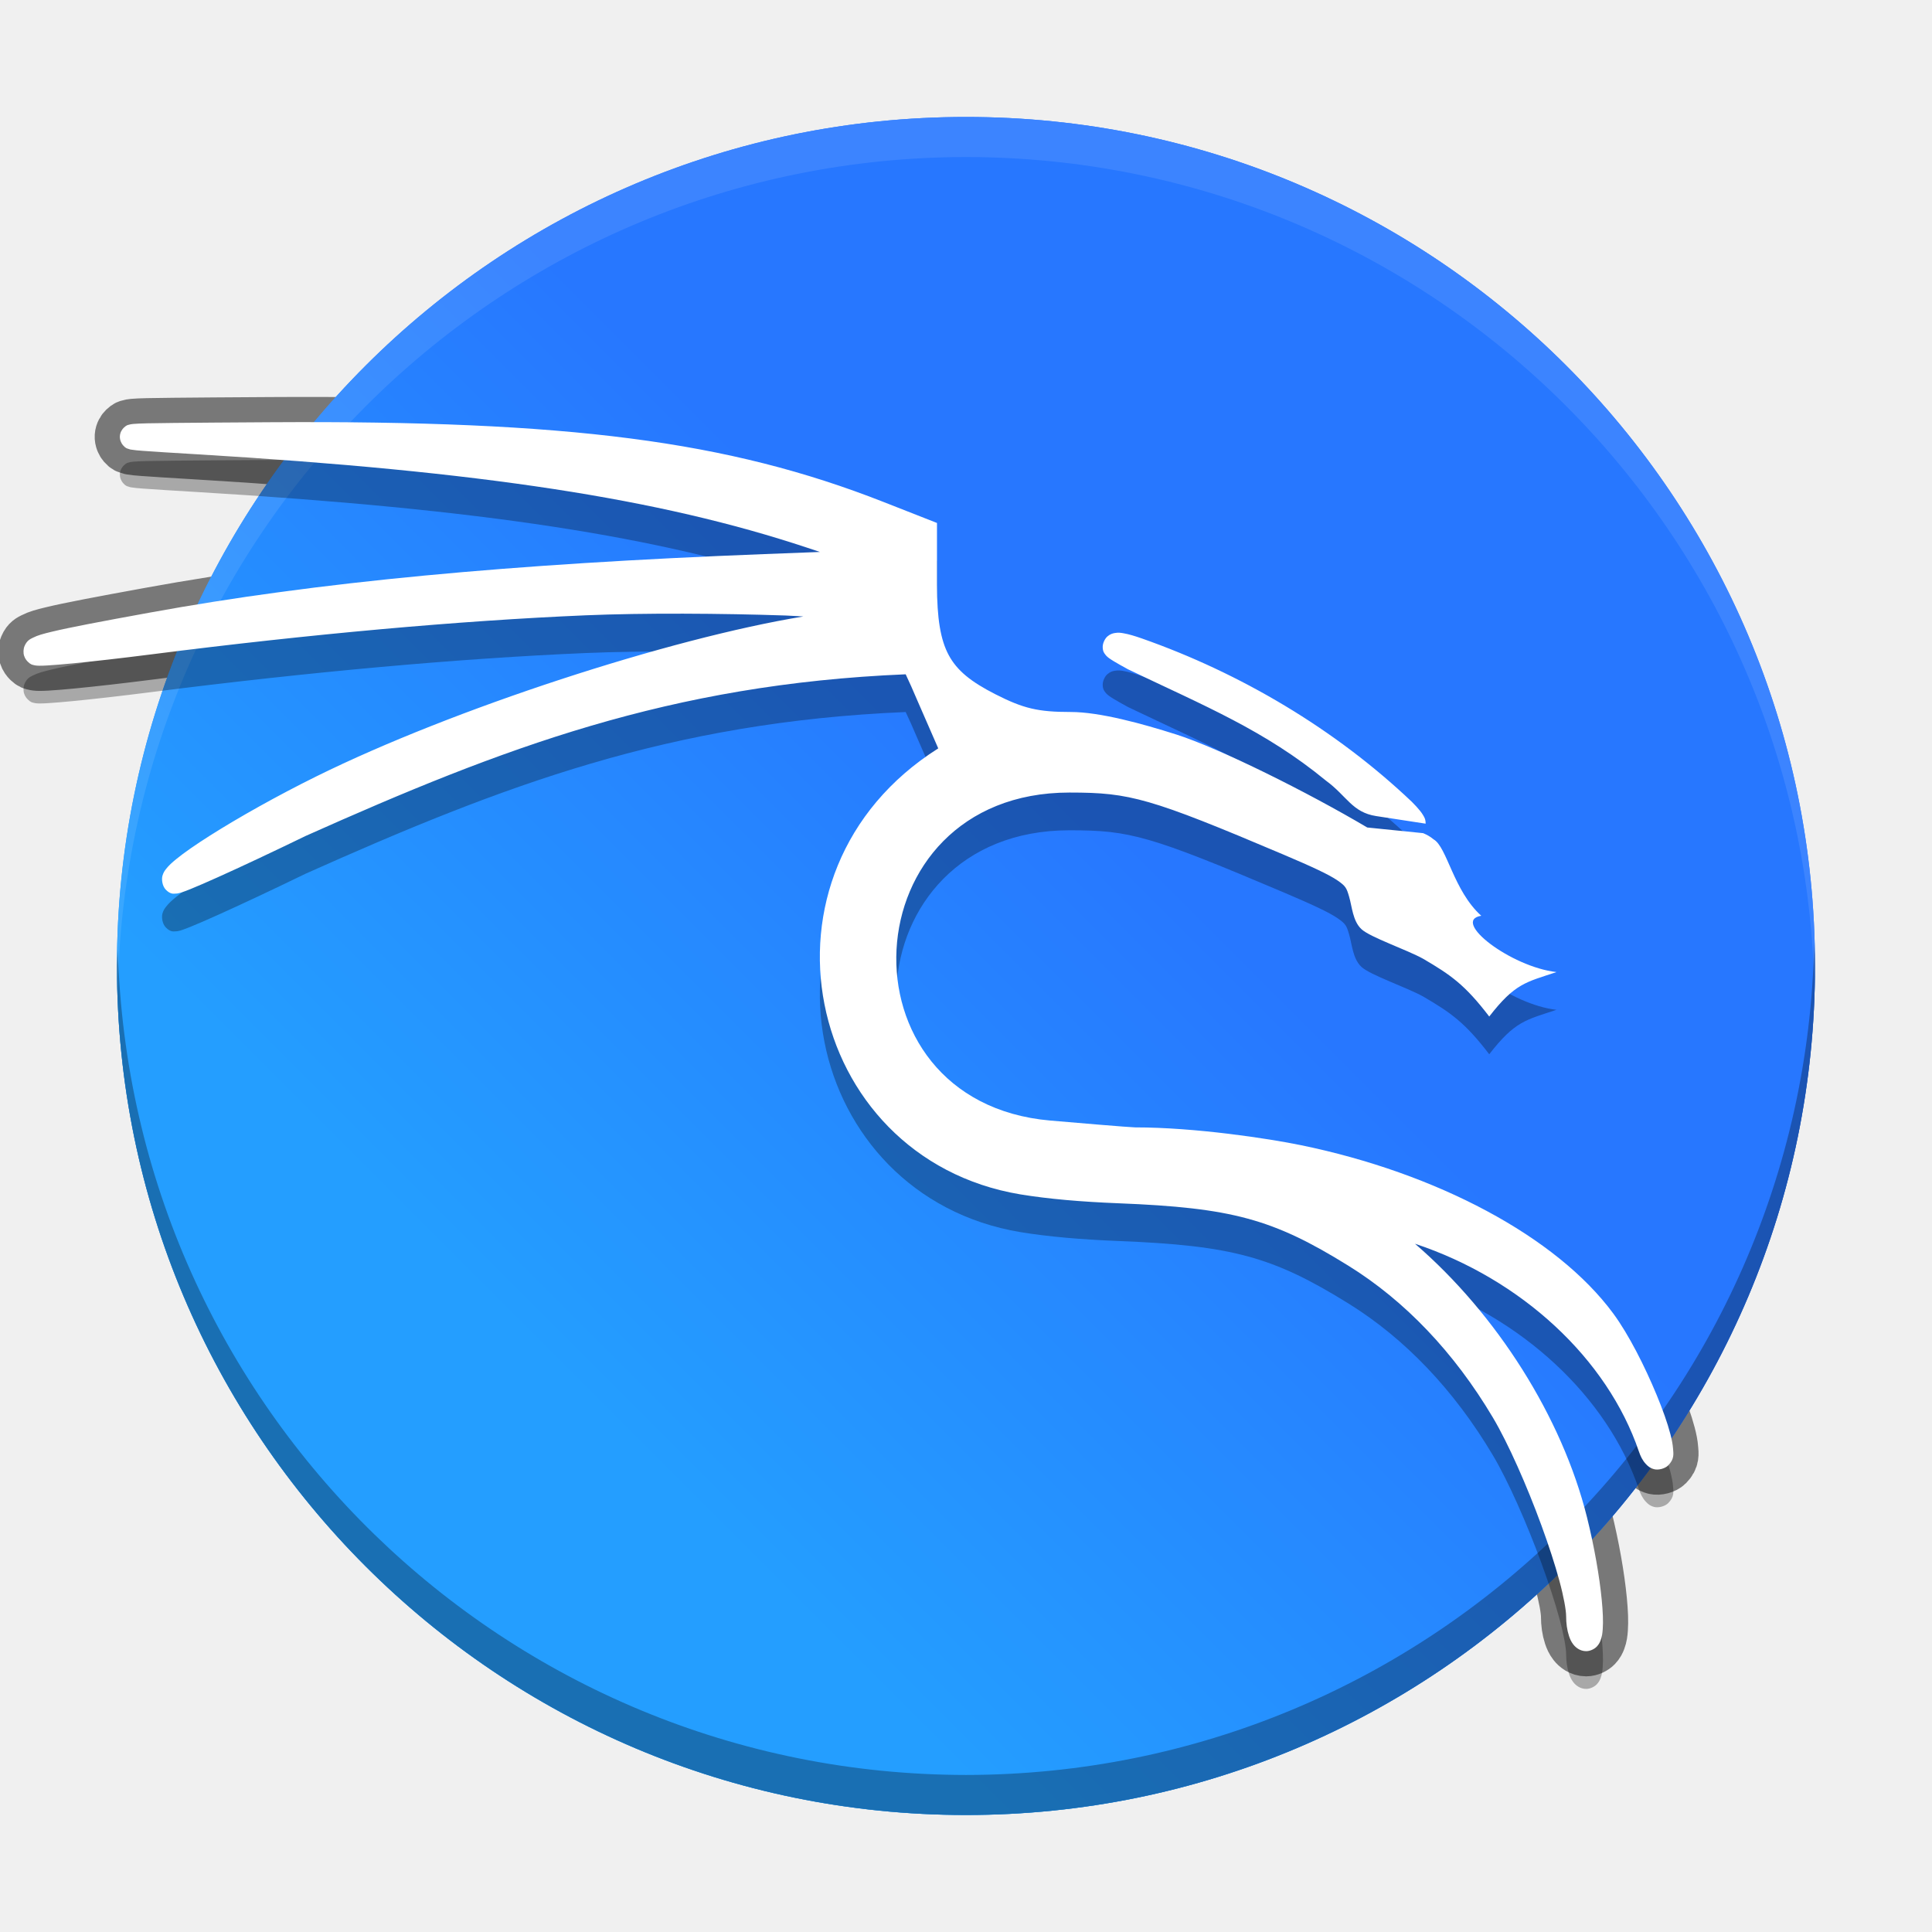
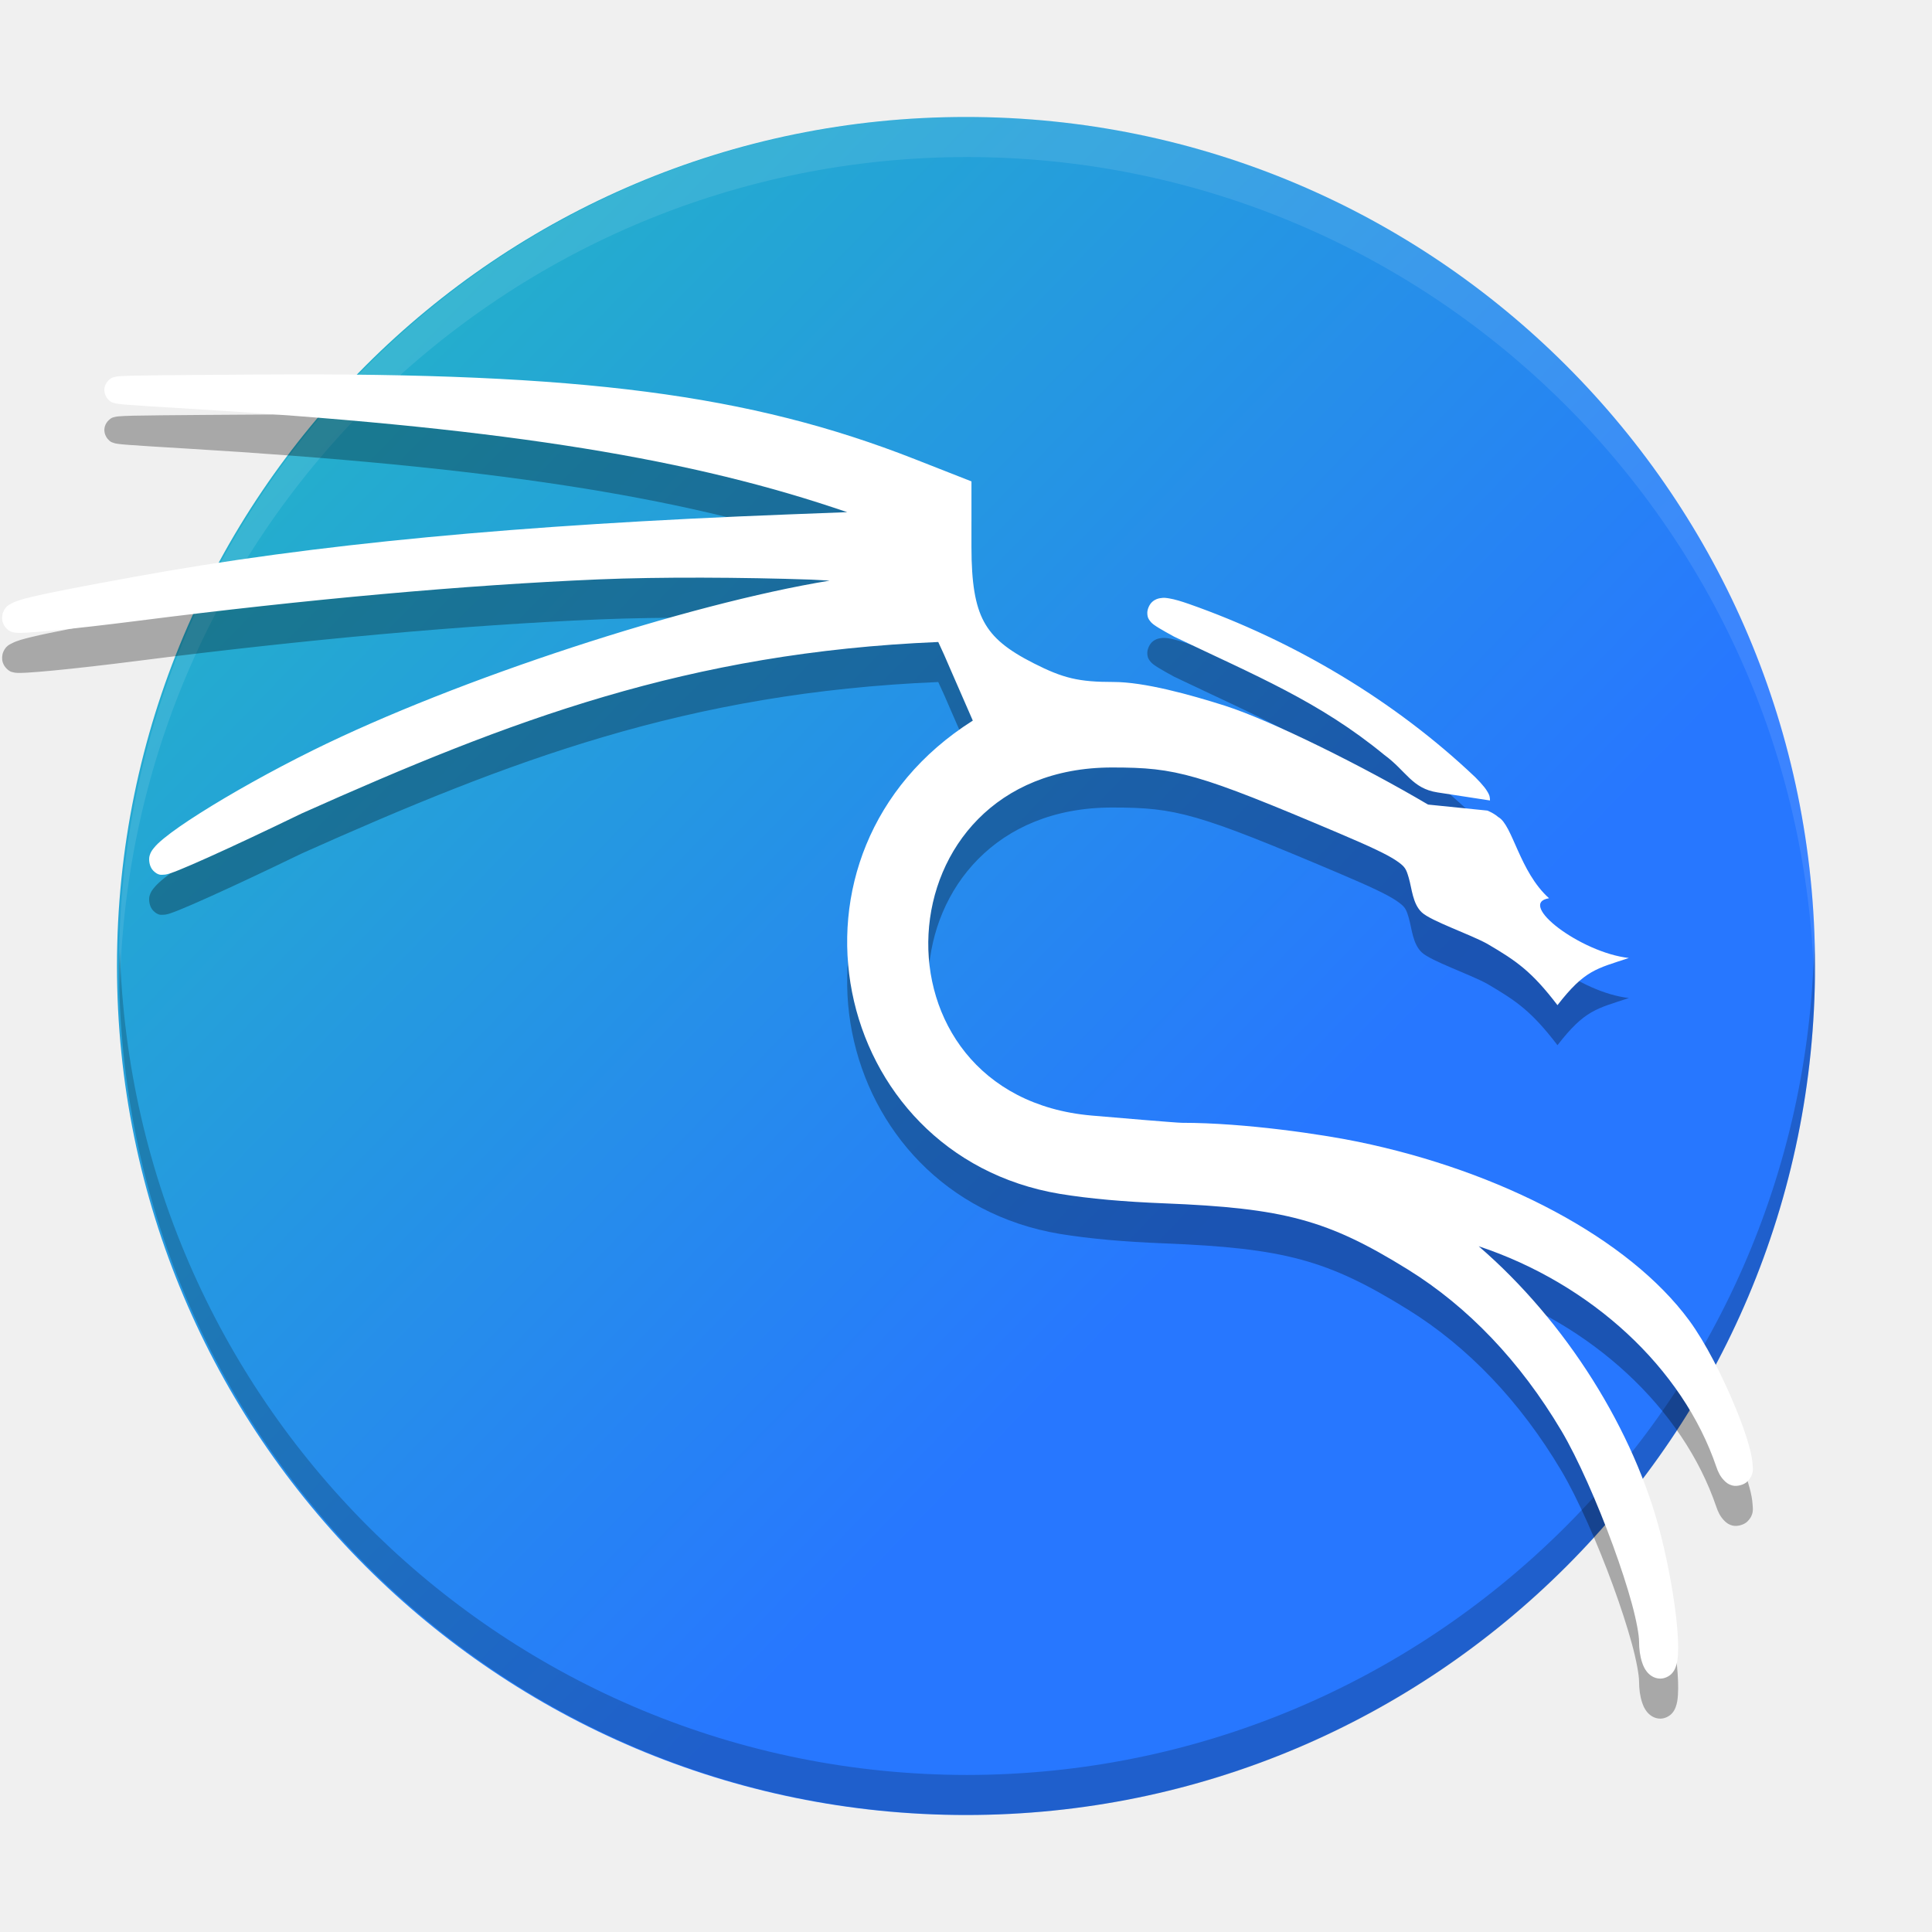
- <svg xmlns="http://www.w3.org/2000/svg" xmlns:xlink="http://www.w3.org/1999/xlink" version="1" viewBox="0 0 512 512">
+ <svg xmlns="http://www.w3.org/2000/svg" version="1" viewBox="0 0 512 512">
  <defs>
-     <linearGradient id="a" x1="211.18" x2="349.73" y1="370.82" y2="232.27" gradientTransform="matrix(1.0674 0 0 1.0674 -48.852 -14.837)" gradientUnits="userSpaceOnUse">
-       <stop stop-color="#249eff" offset="0" />
+     <linearGradient id="e" x1="165.32" x2="320.01" y1="151.05" y2="300.71" gradientTransform="matrix(1.794 0 0 1.794 -250.46 -215.38)" gradientUnits="userSpaceOnUse">
+       <stop stop-color="#23bac2" offset="0" />
      <stop stop-color="#2777ff" offset="1" />
    </linearGradient>
-     <linearGradient id="b" x1="211.18" x2="349.73" y1="370.82" y2="232.27" gradientTransform="matrix(1.0606 0 0 1.0606 -62.005 -15.504)" gradientUnits="userSpaceOnUse" xlink:href="#a" />
  </defs>
-   <path d="m311.67 194.63c-8.986-2.854-20.241-5.946-27.901-5.946-8.664 0-12.511-0.904-19.949-4.684-6.565-3.335-10.176-6.288-12.379-10.354-2.202-4.065-3.13-9.733-3.13-18.672v-16.383l-14.196-5.574c-41.238-16.188-83.361-21.615-162.38-21.122-11.223 0.07-19.647 0.123-25.586 0.188-5.939 0.064-9.184 0.113-10.847 0.268-0.208 0.019-0.392 0.037-0.649 0.085-0.128 0.024-0.271 0.05-0.511 0.126-0.24 0.076-0.571 0.05-1.35 0.799-0.39 0.374-0.957 1.147-1.024 2.208-0.067 1.06 0.435 1.974 0.817 2.413 0.765 0.879 1.126 0.859 1.371 0.953 0.489 0.188 0.648 0.19 0.852 0.227 0.818 0.145 1.715 0.213 3.185 0.326 2.94 0.225 7.718 0.512 14.104 0.895 75.641 4.536 122.62 11.76 161.73 24.739l3.465 1.151-14.651 0.563c-67.708 2.605-118.58 7.437-162.87 15.496-13.405 2.439-21.377 3.96-26.03 5.081-2.326 0.561-3.748 0.936-5.063 1.613-0.657 0.338-1.53 0.682-2.17 2.175-0.32 0.747-0.372 1.805-0.122 2.579 0.249 0.774 0.652 1.251 0.977 1.577 0.814 0.814 1.258 0.814 1.556 0.895 0.297 0.082 0.482 0.104 0.65 0.124 0.337 0.039 0.594 0.046 0.884 0.048 0.579 5e-3 1.25-0.022 2.079-0.069 1.658-0.095 3.911-0.282 6.651-0.546 5.48-0.529 12.878-1.368 20.918-2.394 42.17-5.381 81.733-8.938 115.1-10.352 15.244-0.646 36.083-0.524 53.032 0.055 1.854 0.063 2.913 0.182 4.663 0.255-35.416 5.793-92.888 24.49-129.04 42.369-10.457 5.17-20.717 10.947-28.231 15.712-3.757 2.383-6.811 4.493-8.963 6.255-1.076 0.881-1.917 1.633-2.632 2.549-0.357 0.458-0.725 0.936-0.98 1.836-0.255 0.9-0.089 2.706 0.932 3.727 1.236 1.236 2.056 0.999 2.459 0.997 0.403-2e-3 0.61-0.047 0.8-0.085 0.381-0.076 0.649-0.161 0.96-0.263 0.622-0.204 1.35-0.481 2.258-0.848 1.816-0.734 4.306-1.815 7.341-3.18 6.069-2.728 14.288-6.583 23.235-10.922 52.224-23.339 96.411-40.206 158.98-42.823 0.898 1.889 1.995 4.337 3.186 7.154l5.445 12.477c-51.997 32.877-35.652 108.59 21.731 118.19 7.551 1.234 16.148 1.97 26.036 2.363 30.078 1.195 40.907 4.138 60.891 16.527 15.009 9.305 28.051 22.962 38.329 40.263 4.072 6.854 9.027 18.101 12.871 28.605 1.922 5.252 3.578 10.336 4.739 14.6 1.162 4.265 1.791 7.836 1.796 9.409 5e-3 1.94 0.242 3.699 0.76 5.256 0.259 0.778 0.567 1.515 1.162 2.279 0.595 0.764 1.748 1.757 3.397 1.757 1.094 0 2.208-0.594 2.795-1.203 0.588-0.609 0.84-1.176 1.03-1.681 0.378-1.011 0.483-1.909 0.558-2.95 0.15-2.083 0.036-4.669-0.261-7.737-0.593-6.136-1.96-14.085-3.916-21.937-6.593-26.462-23.925-53.822-45.578-72.465 28.163 9.346 50.969 30.455 59.336 55.05 0.433 1.272 0.932 2.34 1.863 3.34 0.466 0.5 1.057 1.063 2.183 1.361 1.126 0.297 2.865-0.154 3.715-1.005 1.7-1.7 1.383-3.134 1.3-4.372-0.083-1.238-0.347-2.527-0.73-3.989-0.765-2.924-2.036-6.48-3.611-10.284-3.149-7.609-7.436-16.078-11.483-21.576-15.054-20.449-46.908-37.269-82.78-44.641-8.556-1.758-27.951-4.72-43.986-4.72-1.167 0-16.816-1.315-22.482-1.81-57.063-4.983-53.228-86.924 5.093-86.924 8.291 0 13.419 0.372 21.095 2.582s17.924 6.345 35.641 13.86c7.728 3.278 12.087 5.324 14.304 6.844s2.414 2.04 3.07 4.25c0.798 2.686 0.963 6.5 3.279 8.663 2.316 2.163 12.046 5.458 16.361 7.854 7.357 4.308 11.087 6.908 17.509 15.303 6.837-8.823 9.726-9.08 17.83-11.78-12.084-1.349-28.116-13.621-19.938-14.921-7.388-6.623-9.067-18.263-12.662-20.265-0.835-0.714-1.775-1.224-2.747-1.629l-14.808-1.501c-15.914-9.412-39.012-20.931-50.658-24.665zm66.137 23.649c0-1.222-0.358-1.698-0.612-2.15s-0.52-0.817-0.82-1.196c-0.599-0.759-1.338-1.555-2.236-2.456-20.302-19.282-45.466-34.116-71.498-43.267-1.928-0.671-3.502-1.151-4.91-1.389-0.704-0.119-1.328-0.236-2.334-0.057-0.503 0.089-1.181 0.257-1.912 0.89-0.731 0.633-1.258 1.853-1.258 2.761 0 1.236 0.427 1.686 0.639 1.983 0.211 0.298 0.359 0.437 0.485 0.556 0.251 0.239 0.421 0.361 0.602 0.493 0.363 0.262 0.744 0.505 1.216 0.791 0.944 0.573 2.216 1.291 3.779 2.141 20.272 9.707 36.28 16.203 52.446 29.501 5.529 4.04 6.934 8.409 13.303 9.387z" color="#000000" color-rendering="auto" dominant-baseline="auto" fill="#fff" image-rendering="auto" opacity=".5" shape-rendering="auto" solid-color="#000000" stroke="#000" stroke-width="13.344" style="font-feature-settings:normal;font-variant-alternates:normal;font-variant-caps:normal;font-variant-ligatures:normal;font-variant-numeric:normal;font-variant-position:normal;isolation:auto;mix-blend-mode:normal;shape-padding:0;text-decoration-color:#000000;text-decoration-line:none;text-decoration-style:solid;text-indent:0;text-orientation:mixed;text-transform:none;white-space:normal" />
-   <g stroke-width="1">
-     <circle cx="255.99" cy="256" r="225" fill="url(#b)" />
-     <path d="m480.77 249.78a225 225 0 0 1-224.78 220.6 225 225 0 0 1-224.78-218.8 225 225 0 0 0-0.22 4.402 225 225 0 0 0 225 225 225 225 0 0 0 225-225 225 225 0 0 0-0.22-6.214z" opacity=".3" />
-     <path d="m255.99 31.001a225 225 0 0 0-225 225 225 225 0 0 0 0.22 6.204 225 225 0 0 1 224.78-220.59 225 225 0 0 1 224.78 218.79 225 225 0 0 0 0.22-4.391 225 225 0 0 0-225-225z" fill="#fff" opacity=".1" />
-     <circle cx="255.99" cy="256" r="225" fill="url(#b)" />
+   <circle cx="256" cy="256" r="225" fill="url(#e)" />
+   <g transform="translate(.55099)">
+     <path d="m480.23 249.78a224.73 225 0 0 1-224.51 220.6 224.73 225 0 0 1-224.51-218.8 224.73 225 0 0 0-0.219 4.402 224.73 225 0 0 0 224.73 225 224.73 225 0 0 0 224.73-225 224.73 225 0 0 0-0.219-6.214z" opacity=".2" stroke-width=".999" />
+     <path d="m255.72 31.001a224.73 225 0 0 0-224.73 225 224.73 225 0 0 0 0.219 6.204 224.73 225 0 0 1 224.51-220.59 224.73 225 0 0 1 224.51 218.78 224.73 225 0 0 0 0.219-4.391 224.73 225 0 0 0-224.73-225z" fill="#fff" opacity=".1" stroke-width=".999" />
+     <path d="m324.13 197.65c-9.535-3.028-21.479-6.31-29.607-6.31-9.194 0-13.276-0.96-21.169-4.97-6.967-3.539-10.798-6.673-13.136-10.987-2.337-4.314-3.321-10.328-3.321-19.814v-17.385l-15.064-5.914c-43.76-17.178-88.458-22.937-172.31-22.414-11.909 0.074-20.848 0.131-27.151 0.199-6.302 0.068-9.746 0.12-11.51 0.285-0.221 0.021-0.416 0.04-0.689 0.09-0.136 0.025-0.287 0.053-0.542 0.134-0.255 0.081-0.606 0.053-1.433 0.848-0.413 0.397-1.016 1.218-1.087 2.342-0.071 1.125 0.461 2.094 0.867 2.561 0.812 0.933 1.195 0.911 1.455 1.011 0.519 0.199 0.687 0.202 0.904 0.241 0.868 0.154 1.82 0.226 3.38 0.346 3.12 0.239 8.19 0.544 14.966 0.95 80.266 4.813 130.12 12.479 171.62 26.252l3.677 1.221-15.547 0.597c-71.848 2.764-125.83 7.891-172.83 16.444-14.225 2.588-22.684 4.202-27.622 5.392-2.469 0.595-3.978 0.994-5.372 1.712-0.697 0.359-1.623 0.723-2.303 2.308-0.34 0.792-0.394 1.916-0.13 2.737 0.264 0.821 0.692 1.328 1.037 1.673 0.864 0.864 1.335 0.863 1.651 0.95 0.316 0.087 0.511 0.11 0.69 0.131 0.358 0.042 0.63 0.048 0.938 0.051 0.615 5e-3 1.326-0.023 2.206-0.073 1.759-0.1 4.15-0.299 7.058-0.579 5.815-0.561 13.665-1.452 22.197-2.54 44.749-5.71 86.731-9.484 122.14-10.985 16.176-0.686 38.289-0.557 56.275 0.058 1.968 0.067 3.091 0.193 4.948 0.271-37.582 6.148-98.568 25.988-136.93 44.96-11.096 5.486-21.984 11.616-29.957 16.673-3.987 2.528-7.228 4.767-9.511 6.638-1.141 0.935-2.035 1.733-2.793 2.705-0.379 0.486-0.769 0.993-1.04 1.948-0.271 0.955-0.095 2.872 0.989 3.955 1.312 1.312 2.182 1.06 2.609 1.058 0.428-2e-3 0.647-0.05 0.849-0.09 0.404-0.081 0.689-0.171 1.019-0.279 0.66-0.216 1.433-0.511 2.397-0.9 1.927-0.779 4.569-1.927 7.79-3.374 6.44-2.895 15.162-6.985 24.656-11.59 55.417-24.766 102.31-42.665 168.7-45.442 0.953 2.005 2.117 4.602 3.381 7.592l5.777 13.24c-55.177 34.887-37.832 115.23 23.06 125.42 8.012 1.309 17.135 2.091 27.628 2.508 31.917 1.268 43.408 4.392 64.614 17.538 15.927 9.874 29.766 24.366 40.673 42.725 4.321 7.273 9.579 19.208 13.658 30.354 2.039 5.574 3.797 10.968 5.029 15.493 1.233 4.525 1.901 8.316 1.905 9.984 5e-3 2.059 0.257 3.925 0.806 5.577 0.275 0.826 0.602 1.608 1.234 2.419 0.632 0.811 1.855 1.864 3.605 1.864 1.161 0 2.343-0.63 2.966-1.276 0.623-0.646 0.892-1.248 1.092-1.784 0.401-1.073 0.512-2.025 0.592-3.131 0.159-2.211 0.038-4.954-0.277-8.21-0.629-6.511-2.079-14.946-4.155-23.278-6.996-28.08-25.388-57.113-48.365-76.896 29.885 9.918 54.086 32.317 62.964 58.416 0.459 1.35 0.989 2.483 1.977 3.544 0.494 0.531 1.121 1.128 2.316 1.444 1.195 0.315 3.04-0.164 3.942-1.066 1.804-1.804 1.468-3.325 1.38-4.639s-0.368-2.682-0.774-4.233c-0.812-3.103-2.161-6.876-3.832-10.913-3.342-8.075-7.891-17.061-12.185-22.895-15.975-21.699-49.776-39.548-87.842-47.371-9.079-1.866-29.66-5.009-46.676-5.009-1.238 0-17.844-1.396-23.857-1.921-60.552-5.287-56.483-92.239 5.404-92.239 8.798 0 14.24 0.395 22.385 2.739 8.145 2.345 19.02 6.733 37.82 14.708 8.201 3.479 12.826 5.65 15.179 7.263 2.353 1.613 2.561 2.165 3.258 4.509 0.847 2.85 1.022 6.898 3.479 9.193 2.458 2.295 12.783 5.792 17.361 8.334 7.806 4.572 11.765 7.33 18.58 16.239 7.255-9.363 10.321-9.635 18.92-12.5-12.823-1.432-29.835-14.454-21.157-15.833-7.84-7.028-9.622-19.38-13.436-21.504-0.886-0.758-1.884-1.299-2.915-1.728l-15.713-1.593c-16.887-9.988-41.398-22.211-53.756-26.173zm70.181 25.095c0-1.297-0.38-1.802-0.65-2.282-0.27-0.48-0.552-0.867-0.87-1.269-0.636-0.806-1.42-1.65-2.373-2.607-21.543-20.461-48.246-36.202-75.87-45.913-2.046-0.712-3.716-1.221-5.21-1.474-0.747-0.126-1.409-0.25-2.477-0.061-0.534 0.095-1.253 0.273-2.029 0.944-0.776 0.672-1.335 1.967-1.335 2.93 0 1.311 0.453 1.789 0.678 2.105 0.224 0.316 0.381 0.464 0.514 0.59 0.266 0.253 0.446 0.383 0.639 0.523 0.385 0.279 0.79 0.535 1.29 0.839 1.001 0.608 2.352 1.369 4.01 2.272 21.512 10.3 38.498 17.194 55.653 31.305 5.867 4.287 7.358 8.923 14.116 9.961z" color="#000000" color-rendering="auto" dominant-baseline="auto" image-rendering="auto" opacity=".3" shape-rendering="auto" solid-color="#000000" stroke-width=".677" style="font-feature-settings:normal;font-variant-alternates:normal;font-variant-caps:normal;font-variant-ligatures:normal;font-variant-numeric:normal;font-variant-position:normal;isolation:auto;mix-blend-mode:normal;shape-padding:0;text-decoration-color:#000000;text-decoration-line:none;text-decoration-style:solid;text-indent:0;text-orientation:mixed;text-transform:none;white-space:normal" />
+     <path d="m324.13 187.04c-9.535-3.028-21.479-6.31-29.607-6.31-9.194 0-13.276-0.96-21.169-4.97-6.967-3.539-10.798-6.673-13.136-10.987-2.337-4.314-3.321-10.328-3.321-19.814v-17.385l-15.064-5.914c-43.76-17.178-88.458-22.937-172.31-22.414-11.909 0.074-20.848 0.131-27.151 0.199-6.302 0.068-9.746 0.12-11.51 0.285-0.221 0.021-0.416 0.04-0.689 0.09-0.136 0.025-0.287 0.053-0.542 0.134-0.255 0.081-0.606 0.053-1.433 0.848-0.413 0.397-1.016 1.218-1.087 2.342-0.071 1.125 0.461 2.094 0.867 2.561 0.812 0.933 1.195 0.911 1.455 1.011 0.519 0.199 0.687 0.202 0.904 0.241 0.868 0.154 1.82 0.226 3.38 0.346 3.12 0.239 8.19 0.544 14.966 0.95 80.266 4.813 130.12 12.479 171.62 26.252l3.677 1.221-15.547 0.597c-71.848 2.764-125.83 7.891-172.83 16.444-14.225 2.588-22.684 4.202-27.622 5.392-2.469 0.595-3.978 0.994-5.372 1.712-0.697 0.359-1.623 0.723-2.303 2.308-0.34 0.792-0.394 1.916-0.13 2.737 0.264 0.821 0.692 1.328 1.037 1.673 0.864 0.864 1.335 0.863 1.651 0.95 0.316 0.087 0.511 0.11 0.69 0.131 0.358 0.042 0.63 0.048 0.938 0.051 0.615 5e-3 1.326-0.023 2.206-0.073 1.759-0.1 4.15-0.299 7.058-0.579 5.815-0.561 13.665-1.452 22.197-2.54 44.749-5.71 86.731-9.484 122.14-10.985 16.176-0.686 38.289-0.557 56.275 0.058 1.968 0.067 3.091 0.193 4.948 0.271-37.582 6.148-98.568 25.988-136.93 44.96-11.096 5.486-21.984 11.616-29.957 16.673-3.987 2.528-7.228 4.767-9.511 6.638-1.141 0.935-2.035 1.733-2.793 2.705-0.379 0.486-0.769 0.993-1.04 1.948-0.271 0.955-0.095 2.872 0.989 3.955 1.312 1.312 2.182 1.06 2.609 1.058 0.428-2e-3 0.647-0.05 0.849-0.09 0.404-0.081 0.689-0.171 1.019-0.279 0.66-0.216 1.433-0.511 2.397-0.9 1.927-0.779 4.569-1.927 7.79-3.374 6.44-2.895 15.162-6.985 24.656-11.59 55.417-24.766 102.31-42.665 168.7-45.442 0.953 2.005 2.117 4.602 3.381 7.592l5.777 13.24c-55.177 34.887-37.832 115.23 23.06 125.42 8.012 1.309 17.135 2.091 27.628 2.508 31.917 1.268 43.408 4.392 64.614 17.538 15.927 9.874 29.766 24.366 40.673 42.725 4.321 7.273 9.579 19.208 13.658 30.354 2.039 5.574 3.797 10.968 5.029 15.493 1.233 4.525 1.901 8.316 1.905 9.984 5e-3 2.059 0.257 3.925 0.806 5.577 0.275 0.826 0.602 1.608 1.234 2.419 0.632 0.811 1.855 1.864 3.605 1.864 1.161 0 2.343-0.63 2.966-1.276 0.623-0.646 0.892-1.248 1.092-1.784 0.401-1.073 0.512-2.025 0.592-3.131 0.159-2.211 0.038-4.954-0.277-8.21-0.629-6.511-2.079-14.946-4.155-23.278-6.996-28.08-25.388-57.113-48.365-76.896 29.885 9.918 54.086 32.317 62.964 58.416 0.459 1.35 0.989 2.483 1.977 3.544 0.494 0.531 1.121 1.128 2.316 1.444 1.195 0.315 3.04-0.164 3.942-1.066 1.804-1.804 1.468-3.325 1.38-4.639s-0.368-2.682-0.774-4.233c-0.812-3.103-2.161-6.876-3.832-10.913-3.342-8.075-7.891-17.061-12.185-22.895-15.975-21.699-49.776-39.548-87.842-47.371-9.079-1.866-29.66-5.009-46.676-5.009-1.238 0-17.844-1.396-23.857-1.921-60.552-5.287-56.483-92.239 5.404-92.239 8.798 0 14.24 0.395 22.385 2.739 8.145 2.345 19.02 6.733 37.82 14.708 8.201 3.479 12.826 5.65 15.179 7.263 2.353 1.613 2.561 2.165 3.258 4.509 0.847 2.85 1.022 6.898 3.479 9.193 2.458 2.295 12.783 5.792 17.361 8.334 7.806 4.572 11.765 7.33 18.58 16.239 7.255-9.363 10.321-9.635 18.92-12.5-12.823-1.432-29.835-14.454-21.157-15.833-7.84-7.028-9.622-19.38-13.436-21.504-0.886-0.758-1.884-1.299-2.915-1.728l-15.713-1.593c-16.887-9.988-41.398-22.211-53.756-26.173zm70.181 25.095c0-1.297-0.38-1.802-0.65-2.282-0.27-0.48-0.552-0.867-0.87-1.27-0.636-0.806-1.42-1.65-2.373-2.607-21.543-20.461-48.246-36.202-75.87-45.913-2.046-0.712-3.716-1.221-5.21-1.474-0.747-0.126-1.409-0.25-2.477-0.061-0.534 0.095-1.253 0.273-2.029 0.944-0.776 0.672-1.335 1.967-1.335 2.93 0 1.311 0.453 1.789 0.678 2.105s0.381 0.464 0.514 0.59c0.266 0.253 0.446 0.383 0.639 0.523 0.385 0.279 0.79 0.535 1.29 0.839 1.001 0.608 2.352 1.369 4.01 2.272 21.512 10.3 38.498 17.194 55.653 31.305 5.867 4.287 7.358 8.923 14.116 9.961z" color="#000000" color-rendering="auto" dominant-baseline="auto" fill="#fff" image-rendering="auto" shape-rendering="auto" solid-color="#000000" stroke-width=".677" style="font-feature-settings:normal;font-variant-alternates:normal;font-variant-caps:normal;font-variant-ligatures:normal;font-variant-numeric:normal;font-variant-position:normal;isolation:auto;mix-blend-mode:normal;shape-padding:0;text-decoration-color:#000000;text-decoration-line:none;text-decoration-style:solid;text-indent:0;text-orientation:mixed;text-transform:none;white-space:normal" />
  </g>
-   <path d="m480.78 249.78a225 225 0 0 1-224.78 220.6 225 225 0 0 1-224.78-218.8 225 225 0 0 0-0.22 4.402 225 225 0 0 0 225 225 225 225 0 0 0 225-225 225 225 0 0 0-0.22-6.214z" opacity=".3" />
-   <path d="m256 31.001a225 225 0 0 0-225 225 225 225 0 0 0 0.22 6.204 225 225 0 0 1 224.78-220.59 225 225 0 0 1 224.78 218.78 225 225 0 0 0 0.22-4.391 225 225 0 0 0-225-225z" fill="#fff" opacity=".1" />
-   <path d="m311.67 204.63c-8.986-2.854-20.241-5.946-27.901-5.946-8.664 0-12.511-0.904-19.949-4.684-6.565-3.335-10.176-6.288-12.379-10.354-2.202-4.065-3.13-9.733-3.13-18.672v-16.383l-14.196-5.574c-41.238-16.188-83.361-21.615-162.38-21.122-11.223 0.07-19.647 0.123-25.586 0.188-5.939 0.064-9.184 0.113-10.847 0.268-0.208 0.019-0.392 0.037-0.649 0.085-0.128 0.024-0.271 0.05-0.511 0.126-0.24 0.076-0.571 0.05-1.35 0.799-0.39 0.374-0.957 1.147-1.024 2.208-0.067 1.06 0.435 1.974 0.817 2.413 0.765 0.879 1.126 0.859 1.371 0.953 0.489 0.188 0.648 0.19 0.852 0.227 0.818 0.145 1.715 0.213 3.185 0.326 2.94 0.225 7.718 0.512 14.104 0.895 75.641 4.536 122.62 11.76 161.73 24.739l3.465 1.151-14.651 0.563c-67.708 2.605-118.58 7.437-162.87 15.496-13.405 2.439-21.377 3.96-26.03 5.081-2.326 0.561-3.748 0.936-5.063 1.613-0.657 0.338-1.53 0.682-2.17 2.175-0.32 0.747-0.372 1.805-0.122 2.579 0.249 0.774 0.652 1.251 0.977 1.577 0.814 0.814 1.258 0.814 1.556 0.895 0.297 0.082 0.482 0.104 0.65 0.124 0.337 0.039 0.594 0.046 0.884 0.048 0.579 5e-3 1.25-0.022 2.079-0.069 1.658-0.095 3.911-0.282 6.651-0.546 5.48-0.529 12.878-1.368 20.918-2.394 42.17-5.381 81.733-8.938 115.1-10.352 15.244-0.646 36.083-0.524 53.032 0.055 1.854 0.063 2.913 0.181 4.663 0.255-35.416 5.793-92.888 24.49-129.04 42.369-10.457 5.17-20.717 10.947-28.231 15.712-3.757 2.383-6.811 4.493-8.963 6.255-1.076 0.881-1.917 1.633-2.632 2.549-0.357 0.458-0.725 0.936-0.98 1.836-0.255 0.9-0.089 2.706 0.932 3.727 1.236 1.236 2.056 0.999 2.459 0.997 0.403-2e-3 0.61-0.047 0.8-0.085 0.381-0.076 0.649-0.161 0.96-0.263 0.622-0.204 1.35-0.481 2.258-0.848 1.816-0.734 4.306-1.815 7.341-3.18 6.069-2.728 14.288-6.583 23.235-10.922 52.224-23.339 96.411-40.206 158.98-42.823 0.898 1.889 1.995 4.337 3.186 7.154l5.445 12.477c-51.997 32.877-35.652 108.59 21.731 118.19 7.551 1.234 16.148 1.97 26.036 2.363 30.078 1.195 40.907 4.138 60.891 16.527 15.009 9.305 28.051 22.962 38.329 40.263 4.072 6.854 9.027 18.101 12.871 28.605 1.922 5.252 3.578 10.336 4.739 14.6 1.162 4.265 1.791 7.836 1.796 9.409 5e-3 1.94 0.242 3.699 0.76 5.256 0.259 0.778 0.567 1.515 1.162 2.279 0.595 0.764 1.748 1.757 3.397 1.757 1.094 0 2.208-0.594 2.795-1.203 0.588-0.609 0.84-1.176 1.03-1.681 0.378-1.011 0.483-1.909 0.558-2.95 0.15-2.083 0.036-4.669-0.261-7.737-0.593-6.136-1.96-14.085-3.916-21.937-6.593-26.462-23.925-53.822-45.578-72.465 28.163 9.346 50.969 30.455 59.336 55.05 0.433 1.272 0.932 2.34 1.863 3.34 0.466 0.5 1.057 1.063 2.183 1.361 1.126 0.297 2.865-0.154 3.715-1.005 1.7-1.7 1.383-3.134 1.3-4.372-0.083-1.238-0.347-2.527-0.73-3.989-0.765-2.924-2.036-6.48-3.611-10.284-3.149-7.609-7.436-16.078-11.483-21.576-15.054-20.449-46.908-37.269-82.78-44.641-8.556-1.758-27.951-4.72-43.986-4.72-1.167 0-16.816-1.315-22.482-1.81-57.063-4.983-53.228-86.924 5.093-86.924 8.291 0 13.419 0.372 21.095 2.582s17.924 6.345 35.641 13.86c7.728 3.278 12.087 5.324 14.304 6.844s2.414 2.04 3.07 4.25c0.798 2.686 0.963 6.5 3.279 8.663 2.316 2.163 12.046 5.458 16.361 7.854 7.357 4.308 11.087 6.908 17.509 15.303 6.837-8.823 9.726-9.08 17.83-11.78-12.084-1.349-28.116-13.621-19.938-14.921-7.388-6.623-9.067-18.263-12.662-20.265-0.835-0.714-1.775-1.224-2.747-1.629l-14.808-1.501c-15.914-9.412-39.012-20.931-50.658-24.665zm66.137 23.649c0-1.222-0.358-1.698-0.612-2.15s-0.52-0.817-0.82-1.196c-0.599-0.759-1.338-1.555-2.236-2.456-20.302-19.282-45.466-34.116-71.498-43.267-1.928-0.671-3.502-1.151-4.91-1.389-0.704-0.119-1.328-0.236-2.334-0.057-0.503 0.089-1.181 0.257-1.912 0.89-0.731 0.633-1.258 1.853-1.258 2.761 0 1.236 0.427 1.686 0.639 1.983 0.211 0.298 0.359 0.437 0.485 0.556 0.251 0.239 0.421 0.361 0.602 0.493 0.363 0.262 0.744 0.505 1.216 0.791 0.944 0.573 2.216 1.291 3.779 2.141 20.272 9.707 36.28 16.203 52.446 29.501 5.529 4.04 6.934 8.409 13.303 9.387z" color="#000000" color-rendering="auto" dominant-baseline="auto" image-rendering="auto" opacity=".3" shape-rendering="auto" solid-color="#000000" stroke-width=".667" style="font-feature-settings:normal;font-variant-alternates:normal;font-variant-caps:normal;font-variant-ligatures:normal;font-variant-numeric:normal;font-variant-position:normal;isolation:auto;mix-blend-mode:normal;shape-padding:0;text-decoration-color:#000000;text-decoration-line:none;text-decoration-style:solid;text-indent:0;text-orientation:mixed;text-transform:none;white-space:normal" />
-   <path d="m311.67 194.63c-8.986-2.854-20.241-5.946-27.901-5.946-8.664 0-12.511-0.904-19.949-4.684-6.565-3.335-10.176-6.288-12.379-10.354-2.202-4.065-3.13-9.733-3.13-18.672v-16.383l-14.196-5.574c-41.238-16.188-83.361-21.615-162.38-21.122-11.223 0.07-19.647 0.123-25.586 0.188-5.939 0.064-9.184 0.113-10.847 0.268-0.208 0.019-0.392 0.037-0.649 0.085-0.128 0.024-0.271 0.05-0.511 0.126-0.24 0.076-0.571 0.05-1.35 0.799-0.39 0.374-0.957 1.147-1.024 2.208-0.067 1.06 0.435 1.974 0.817 2.413 0.765 0.879 1.126 0.859 1.371 0.953 0.489 0.188 0.648 0.19 0.852 0.227 0.818 0.145 1.715 0.213 3.185 0.326 2.94 0.225 7.718 0.512 14.104 0.895 75.641 4.536 122.62 11.76 161.73 24.739l3.465 1.151-14.651 0.563c-67.708 2.605-118.58 7.437-162.87 15.496-13.405 2.439-21.377 3.96-26.03 5.081-2.326 0.561-3.748 0.936-5.063 1.613-0.657 0.338-1.53 0.682-2.17 2.175-0.32 0.747-0.372 1.805-0.122 2.579 0.249 0.774 0.652 1.251 0.977 1.577 0.814 0.814 1.258 0.814 1.556 0.895 0.297 0.082 0.482 0.104 0.65 0.124 0.337 0.039 0.594 0.046 0.884 0.048 0.579 5e-3 1.25-0.022 2.079-0.069 1.658-0.095 3.911-0.282 6.651-0.546 5.48-0.529 12.878-1.368 20.918-2.394 42.17-5.381 81.733-8.938 115.1-10.352 15.244-0.646 36.083-0.524 53.032 0.055 1.854 0.063 2.913 0.181 4.663 0.255-35.416 5.793-92.888 24.49-129.04 42.369-10.457 5.17-20.717 10.947-28.231 15.712-3.757 2.383-6.811 4.493-8.963 6.255-1.076 0.881-1.917 1.633-2.632 2.549-0.357 0.458-0.725 0.936-0.98 1.836-0.255 0.9-0.089 2.706 0.932 3.727 1.236 1.236 2.056 0.999 2.459 0.997 0.403-2e-3 0.61-0.047 0.8-0.085 0.381-0.076 0.649-0.161 0.96-0.263 0.622-0.204 1.35-0.481 2.258-0.848 1.816-0.734 4.306-1.815 7.341-3.18 6.069-2.728 14.288-6.583 23.235-10.922 52.224-23.339 96.411-40.206 158.98-42.823 0.898 1.889 1.995 4.337 3.186 7.154l5.445 12.477c-51.997 32.877-35.652 108.59 21.731 118.19 7.551 1.234 16.148 1.97 26.036 2.363 30.078 1.195 40.907 4.138 60.891 16.527 15.009 9.305 28.051 22.962 38.329 40.263 4.072 6.854 9.027 18.101 12.871 28.605 1.922 5.252 3.578 10.336 4.739 14.6 1.162 4.265 1.791 7.836 1.796 9.409 5e-3 1.94 0.242 3.699 0.76 5.256 0.259 0.778 0.567 1.515 1.162 2.279 0.595 0.764 1.748 1.757 3.397 1.757 1.094 0 2.208-0.594 2.795-1.203 0.588-0.609 0.84-1.176 1.03-1.681 0.378-1.011 0.483-1.909 0.558-2.95 0.15-2.083 0.036-4.669-0.261-7.737-0.593-6.136-1.96-14.085-3.916-21.937-6.593-26.462-23.925-53.822-45.578-72.465 28.163 9.346 50.969 30.455 59.336 55.05 0.433 1.272 0.932 2.34 1.863 3.34 0.466 0.5 1.057 1.063 2.183 1.361 1.126 0.297 2.865-0.154 3.715-1.005 1.7-1.7 1.383-3.134 1.3-4.372-0.083-1.238-0.347-2.527-0.73-3.989-0.765-2.924-2.036-6.48-3.611-10.284-3.149-7.609-7.436-16.078-11.483-21.576-15.054-20.449-46.908-37.269-82.78-44.641-8.556-1.758-27.951-4.72-43.986-4.72-1.167 0-16.816-1.315-22.482-1.81-57.063-4.983-53.228-86.924 5.093-86.924 8.291 0 13.419 0.372 21.095 2.582s17.924 6.345 35.641 13.86c7.728 3.278 12.087 5.324 14.304 6.844s2.414 2.04 3.07 4.25c0.798 2.686 0.963 6.5 3.279 8.663 2.316 2.163 12.046 5.458 16.361 7.854 7.357 4.308 11.087 6.908 17.509 15.303 6.837-8.823 9.726-9.08 17.83-11.78-12.084-1.349-28.116-13.621-19.938-14.921-7.388-6.623-9.067-18.263-12.662-20.265-0.835-0.714-1.775-1.224-2.747-1.629l-14.808-1.501c-15.914-9.412-39.012-20.931-50.658-24.665zm66.137 23.649c0-1.222-0.358-1.698-0.612-2.15s-0.52-0.817-0.82-1.196c-0.599-0.759-1.338-1.555-2.236-2.456-20.302-19.282-45.466-34.116-71.498-43.267-1.928-0.671-3.502-1.151-4.91-1.389-0.704-0.119-1.328-0.236-2.334-0.057-0.503 0.089-1.181 0.257-1.912 0.89-0.731 0.633-1.258 1.853-1.258 2.761 0 1.236 0.427 1.686 0.639 1.983 0.211 0.298 0.359 0.437 0.485 0.556 0.251 0.239 0.421 0.361 0.602 0.493 0.363 0.262 0.744 0.505 1.216 0.791 0.944 0.573 2.216 1.291 3.779 2.141 20.272 9.707 36.28 16.203 52.446 29.501 5.529 4.04 6.934 8.409 13.303 9.387z" color="#000000" color-rendering="auto" dominant-baseline="auto" fill="#fff" image-rendering="auto" shape-rendering="auto" solid-color="#000000" stroke-width=".667" style="font-feature-settings:normal;font-variant-alternates:normal;font-variant-caps:normal;font-variant-ligatures:normal;font-variant-numeric:normal;font-variant-position:normal;isolation:auto;mix-blend-mode:normal;shape-padding:0;text-decoration-color:#000000;text-decoration-line:none;text-decoration-style:solid;text-indent:0;text-orientation:mixed;text-transform:none;white-space:normal" />
</svg>
